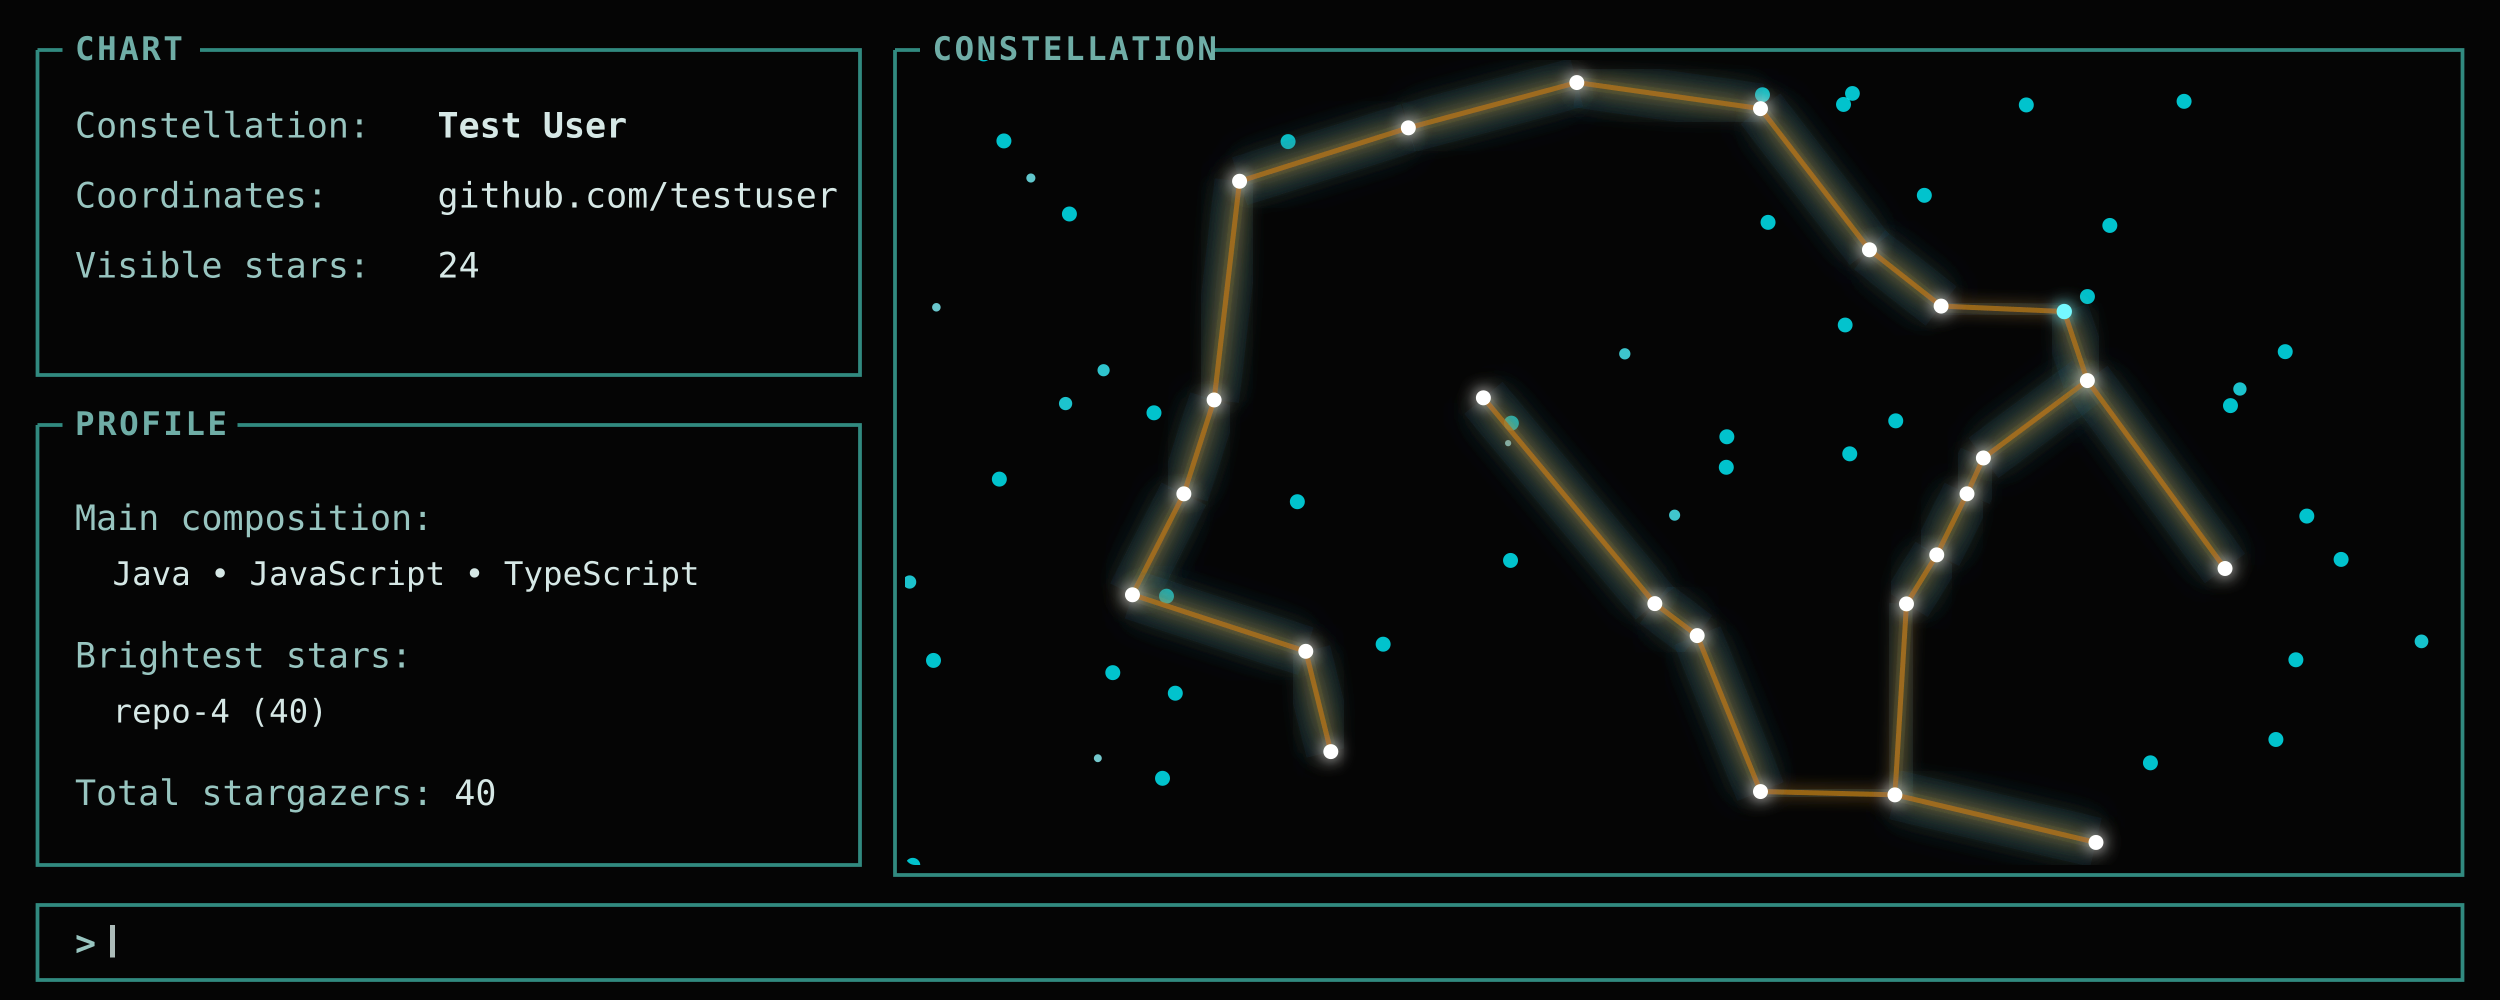
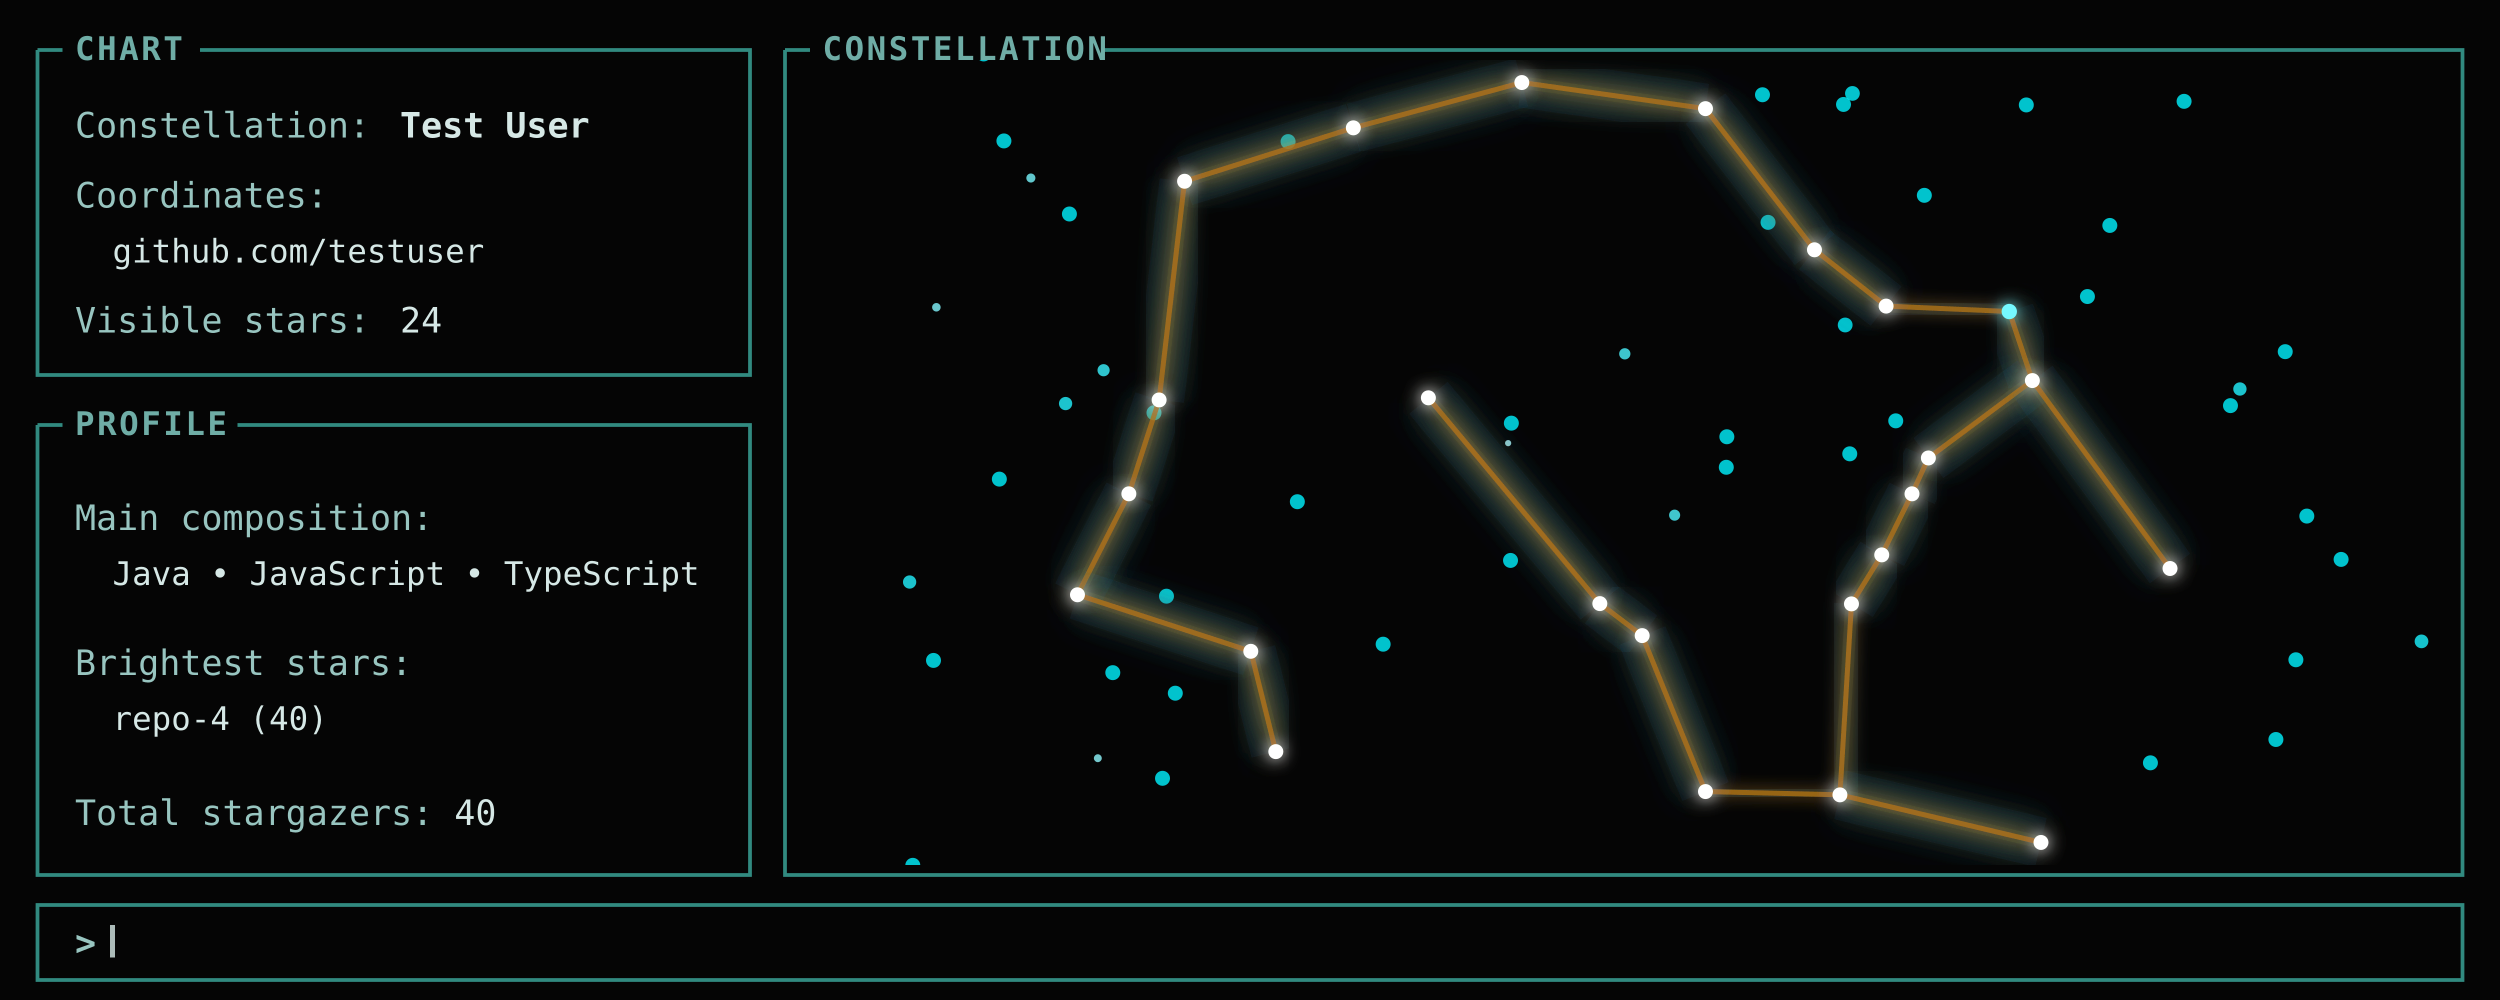
<svg xmlns="http://www.w3.org/2000/svg" width="1000" height="400" viewBox="0 0 1000 400">
  <style>
                body {
                    background: #050505;
                    display: flex;
                    align-items: center;
                    justify-content: center;
                    height: 100vh;
                    margin: 0;
                    overflow: hidden;
                }

                .canvas-wrapper {
                    filter: drop-shadow(0 0 12px rgba(0, 242, 255, 0.5));
                    display: flex;
                    align-items: center;
                    justify-content: center;
                    border: solid white 0.5px;
                }

                svg {
                    width: 100%;
                    height: 100%;
                    display: block;
                }

                @keyframes wobbleRotate {
                    0% {
                        transform: rotate(0deg) scale(1);
                    }

                    25% {
                        transform: rotate(90deg) scale(1.02) skewX(1deg);
                    }

                    50% {
                        transform: rotate(180deg) scale(1);
                    }

                    75% {
                        transform: rotate(270deg) scale(0.98) skewX(-1deg);
                    }

                    100% {
                        transform: rotate(360deg) scale(1);
                    }
                }

                .tui-border { stroke: #318a80; stroke-width: 1.5; fill: none; }
                .tui-header { fill: #6fada6; font-size: 13px; font-weight: bold; letter-spacing: 1px; font-family: Consolas; }
                .label { fill: #98c5c0; font-size: 14px; font-family: Consolas; }
                .value { fill: #d6e8e6; font-size: 14px; font-family: Consolas; }
                .value-indent { fill: #d6e8e6; font-size: 13px; font-family: Consolas; }
            </style>
  <defs>
    <filter id="neonGlow">
      <feGaussianBlur stdDeviation="3" result="blur" />
      <feComposite in="SourceGraphic" in2="blur" operator="over" />
    </filter>
    <filter id="lineGlow" x="-20%" y="-20%" width="140%" height="140%">
      <feGaussianBlur stdDeviation="3" result="blur" />
      <feComposite in="SourceGraphic" in2="blur" operator="over" />
    </filter>
    <filter id="secondLangGlow" x="-50%" y="-50%" width="200%" height="200%">
      <feGaussianBlur stdDeviation="6" result="blur" />
      <feFlood flood-color="#f1e05a" result="color" />
      <feComposite in="color" in2="blur" operator="in" result="glow" />
      <feMerge>
        <feMergeNode in="glow" />
        <feMergeNode in="SourceGraphic" />
      </feMerge>
    </filter>
    <filter id="thirdLangGlow" x="-50%" y="-50%" width="200%" height="200%">
      <feGaussianBlur stdDeviation="6" result="blur" />
      <feFlood flood-color="#3178c6" result="color" />
      <feComposite in="color" in2="blur" operator="in" result="glow" />
      <feMerge>
        <feMergeNode in="glow" />
        <feMergeNode in="SourceGraphic" />
      </feMerge>
    </filter>
    <filter id="softGlow" x="-50%" y="-50%" width="200%" height="200%">
      <feGaussianBlur stdDeviation="6" result="blur" />
      <feFlood flood-color="#b07219" result="color" />
      <feComposite in="color" in2="blur" operator="in" result="softGlow" />
      <feMerge>
        <feMergeNode in="softGlow" />
        <feMergeNode in="SourceGraphic" />
      </feMerge>
    </filter>
    <clipPath id="viewportClip">
-       <rect x="362" y="24" width="619" height="322" rx="4" ry="4" />
+       <rect x="318" y="24" width="663" height="322" rx="4" ry="4" />
    </clipPath>
  </defs>
  <rect width="1000" height="400" fill="#050505" />
  <g clip-path="url(#viewportClip)">
    <g id="starfield">
      <circle cx="737.407" cy="41.778" r="3" fill="rgb(0, 242, 255)" opacity="0.8">
        <animate attributeName="opacity" values="0.1;0.7;0.1" dur="4.551s" repeatCount="indefinite" />
      </circle>
      <circle cx="295.469" cy="337.65" r="3" fill="rgb(0, 242, 255)" opacity="0.8">
        <animate attributeName="opacity" values="0.1;0.7;0.1" dur="2.338s" repeatCount="indefinite" />
      </circle>
      <circle cx="445.121" cy="269.064" r="3" fill="rgb(0, 242, 255)" opacity="0.8">
        <animate attributeName="opacity" values="0.1;0.7;0.1" dur="2.59s" repeatCount="indefinite" />
      </circle>
      <circle cx="17.195" cy="51.151" r="2.363" fill="rgb(64, 245, 255)" opacity="0.8">
        <animate attributeName="opacity" values="0.1;0.7;0.1" dur="3.423s" repeatCount="indefinite" />
      </circle>
      <circle cx="202.312" cy="54.775" r="3" fill="rgb(0, 242, 255)" opacity="0.8">
        <animate attributeName="opacity" values="0.1;0.7;0.1" dur="4.64s" repeatCount="indefinite" />
      </circle>
      <circle cx="413.249" cy="370.766" r="3" fill="rgb(0, 242, 255)" opacity="0.8">
        <animate attributeName="opacity" values="0.1;0.7;0.1" dur="4.916s" repeatCount="indefinite" />
      </circle>
      <circle cx="910.363" cy="295.799" r="3" fill="rgb(0, 242, 255)" opacity="0.8">
        <animate attributeName="opacity" values="0.1;0.7;0.1" dur="3.559s" repeatCount="indefinite" />
      </circle>
      <circle cx="758.297" cy="168.334" r="3" fill="rgb(0, 242, 255)" opacity="0.8">
        <animate attributeName="opacity" values="0.1;0.7;0.1" dur="3.871s" repeatCount="indefinite" />
      </circle>
      <circle cx="860.173" cy="305.132" r="3" fill="rgb(0, 242, 255)" opacity="0.8">
        <animate attributeName="opacity" values="0.1;0.7;0.1" dur="2.055s" repeatCount="indefinite" />
      </circle>
      <circle cx="78.956" cy="172.327" r="3" fill="rgb(0, 242, 255)" opacity="0.8">
        <animate attributeName="opacity" values="0.1;0.7;0.1" dur="5.492s" repeatCount="indefinite" />
      </circle>
      <circle cx="373.402" cy="264.169" r="3" fill="rgb(0, 242, 255)" opacity="0.8">
        <animate attributeName="opacity" values="0.1;0.7;0.1" dur="3.52s" repeatCount="indefinite" />
      </circle>
      <circle cx="80.182" cy="360.366" r="3" fill="rgb(0, 242, 255)" opacity="0.8">
        <animate attributeName="opacity" values="0.1;0.7;0.1" dur="2.214s" repeatCount="indefinite" />
      </circle>
      <circle cx="170.508" cy="49.255" r="3" fill="rgb(0, 242, 255)" opacity="0.8">
        <animate attributeName="opacity" values="0.1;0.7;0.1" dur="3.946s" repeatCount="indefinite" />
      </circle>
      <circle cx="916.802" cy="6.67" r="3" fill="rgb(0, 242, 255)" opacity="0.8">
        <animate attributeName="opacity" values="0.1;0.7;0.1" dur="5.149s" repeatCount="indefinite" />
      </circle>
      <circle cx="441.435" cy="148.089" r="2.437" fill="rgb(57, 244, 255)" opacity="0.8">
        <animate attributeName="opacity" values="0.1;0.7;0.1" dur="2.904s" repeatCount="indefinite" />
      </circle>
      <circle cx="968.602" cy="256.55" r="2.745" fill="rgb(26, 243, 255)" opacity="0.8">
        <animate attributeName="opacity" values="0.1;0.7;0.1" dur="2.025s" repeatCount="indefinite" />
      </circle>
      <circle cx="769.736" cy="78.133" r="3" fill="rgb(0, 242, 255)" opacity="0.8">
        <animate attributeName="opacity" values="0.1;0.7;0.1" dur="2.486s" repeatCount="indefinite" />
      </circle>
      <circle cx="843.933" cy="90.178" r="3" fill="rgb(0, 242, 255)" opacity="0.8">
        <animate attributeName="opacity" values="0.1;0.7;0.1" dur="5.621s" repeatCount="indefinite" />
      </circle>
      <circle cx="466.592" cy="238.474" r="3" fill="rgb(0, 242, 255)" opacity="0.8">
        <animate attributeName="opacity" values="0.1;0.7;0.1" dur="5.581s" repeatCount="indefinite" />
      </circle>
      <circle cx="77.363" cy="385.732" r="3" fill="rgb(0, 242, 255)" opacity="0.8">
        <animate attributeName="opacity" values="0.1;0.7;0.1" dur="2.383s" repeatCount="indefinite" />
      </circle>
      <circle cx="363.848" cy="232.808" r="2.659" fill="rgb(34, 243, 255)" opacity="0.8">
        <animate attributeName="opacity" values="0.1;0.7;0.1" dur="4.626s" repeatCount="indefinite" />
      </circle>
      <circle cx="127.305" cy="364.679" r="2.204" fill="rgb(81, 246, 255)" opacity="0.8">
        <animate attributeName="opacity" values="0.1;0.7;0.1" dur="2.645s" repeatCount="indefinite" />
      </circle>
      <circle cx="892.189" cy="162.247" r="3" fill="rgb(0, 242, 255)" opacity="0.8">
        <animate attributeName="opacity" values="0.1;0.7;0.1" dur="5.231s" repeatCount="indefinite" />
      </circle>
      <circle cx="42.894" cy="66.691" r="0.898" fill="rgb(214, 252, 255)" opacity="0.8">
        <animate attributeName="opacity" values="0.1;0.7;0.1" dur="4.588s" repeatCount="indefinite" />
      </circle>
      <circle cx="938.544" cy="372.352" r="1.368" fill="rgb(166, 250, 255)" opacity="0.8">
        <animate attributeName="opacity" values="0.1;0.7;0.1" dur="5.924s" repeatCount="indefinite" />
      </circle>
      <circle cx="269.131" cy="27.668" r="3" fill="rgb(0, 242, 255)" opacity="0.8">
        <animate attributeName="opacity" values="0.1;0.7;0.1" dur="4.537s" repeatCount="indefinite" />
      </circle>
      <circle cx="111.894" cy="333.714" r="3" fill="rgb(0, 242, 255)" opacity="0.8">
        <animate attributeName="opacity" values="0.1;0.7;0.1" dur="2.546s" repeatCount="indefinite" />
      </circle>
      <circle cx="401.567" cy="56.373" r="3" fill="rgb(0, 242, 255)" opacity="0.8">
        <animate attributeName="opacity" values="0.1;0.7;0.1" dur="5.691s" repeatCount="indefinite" />
      </circle>
      <circle cx="22.71" cy="8.368" r="3" fill="rgb(0, 242, 255)" opacity="0.8">
        <animate attributeName="opacity" values="0.1;0.7;0.1" dur="4.596s" repeatCount="indefinite" />
      </circle>
      <circle cx="427.768" cy="85.597" r="3" fill="rgb(0, 242, 255)" opacity="0.8">
        <animate attributeName="opacity" values="0.1;0.7;0.1" dur="2.944s" repeatCount="indefinite" />
      </circle>
      <circle cx="690.74" cy="174.706" r="3" fill="rgb(0, 242, 255)" opacity="0.8">
        <animate attributeName="opacity" values="0.1;0.7;0.1" dur="3.552s" repeatCount="indefinite" />
      </circle>
      <circle cx="604.211" cy="224.174" r="3" fill="rgb(0, 242, 255)" opacity="0.8">
        <animate attributeName="opacity" values="0.1;0.7;0.1" dur="5.961s" repeatCount="indefinite" />
      </circle>
      <circle cx="426.235" cy="161.424" r="2.657" fill="rgb(34, 243, 255)" opacity="0.8">
        <animate attributeName="opacity" values="0.1;0.7;0.1" dur="2.046s" repeatCount="indefinite" />
      </circle>
      <circle cx="219.404" cy="235.825" r="3" fill="rgb(0, 242, 255)" opacity="0.8">
        <animate attributeName="opacity" values="0.1;0.7;0.1" dur="4.886s" repeatCount="indefinite" />
      </circle>
      <circle cx="412.349" cy="71.206" r="1.816" fill="rgb(120, 248, 255)" opacity="0.8">
        <animate attributeName="opacity" values="0.1;0.7;0.1" dur="5.955s" repeatCount="indefinite" />
      </circle>
      <circle cx="302.998" cy="348.682" r="3" fill="rgb(0, 242, 255)" opacity="0.8">
        <animate attributeName="opacity" values="0.1;0.7;0.1" dur="2.882s" repeatCount="indefinite" />
      </circle>
      <circle cx="895.966" cy="155.602" r="2.666" fill="rgb(34, 243, 255)" opacity="0.8">
        <animate attributeName="opacity" values="0.1;0.7;0.1" dur="5.46s" repeatCount="indefinite" />
      </circle>
      <circle cx="873.635" cy="40.536" r="3" fill="rgb(0, 242, 255)" opacity="0.8">
        <animate attributeName="opacity" values="0.1;0.7;0.1" dur="4.838s" repeatCount="indefinite" />
      </circle>
      <circle cx="208.343" cy="399.388" r="2.622" fill="rgb(38, 243, 255)" opacity="0.8">
        <animate attributeName="opacity" values="0.1;0.7;0.1" dur="5.679s" repeatCount="indefinite" />
      </circle>
      <circle cx="690.518" cy="186.912" r="3" fill="rgb(0, 242, 255)" opacity="0.8">
        <animate attributeName="opacity" values="0.1;0.7;0.1" dur="4.206s" repeatCount="indefinite" />
      </circle>
      <circle cx="439.133" cy="303.286" r="1.584" fill="rgb(144, 249, 255)" opacity="0.8">
        <animate attributeName="opacity" values="0.1;0.7;0.1" dur="5.451s" repeatCount="indefinite" />
      </circle>
      <circle cx="219.469" cy="190.109" r="3" fill="rgb(0, 242, 255)" opacity="0.8">
        <animate attributeName="opacity" values="0.1;0.7;0.1" dur="5.757s" repeatCount="indefinite" />
      </circle>
      <circle cx="290.765" cy="26.284" r="3" fill="rgb(0, 242, 255)" opacity="0.8">
        <animate attributeName="opacity" values="0.1;0.7;0.1" dur="2.472s" repeatCount="indefinite" />
      </circle>
      <circle cx="365.119" cy="346.131" r="3" fill="rgb(0, 242, 255)" opacity="0.8">
        <animate attributeName="opacity" values="0.1;0.7;0.1" dur="5.513s" repeatCount="indefinite" />
      </circle>
      <circle cx="59.987" cy="245.303" r="1.776" fill="rgb(124, 248, 255)" opacity="0.8">
        <animate attributeName="opacity" values="0.1;0.7;0.1" dur="5.957s" repeatCount="indefinite" />
      </circle>
      <circle cx="738.07" cy="129.994" r="2.969" fill="rgb(3, 242, 255)" opacity="0.8">
        <animate attributeName="opacity" values="0.1;0.7;0.1" dur="5.786s" repeatCount="indefinite" />
      </circle>
      <circle cx="603.253" cy="177.256" r="1.253" fill="rgb(178, 251, 255)" opacity="0.8">
        <animate attributeName="opacity" values="0.1;0.7;0.1" dur="4.032s" repeatCount="indefinite" />
      </circle>
      <circle cx="518.937" cy="200.684" r="3" fill="rgb(0, 242, 255)" opacity="0.8">
        <animate attributeName="opacity" values="0.1;0.7;0.1" dur="5.458s" repeatCount="indefinite" />
      </circle>
      <circle cx="399.741" cy="191.649" r="3" fill="rgb(0, 242, 255)" opacity="0.8">
        <animate attributeName="opacity" values="0.1;0.7;0.1" dur="2.866s" repeatCount="indefinite" />
      </circle>
      <circle cx="138.14" cy="135.796" r="1.679" fill="rgb(134, 248, 255)" opacity="0.8">
        <animate attributeName="opacity" values="0.1;0.7;0.1" dur="3.416s" repeatCount="indefinite" />
      </circle>
      <circle cx="222.198" cy="292.637" r="3" fill="rgb(0, 242, 255)" opacity="0.8">
        <animate attributeName="opacity" values="0.1;0.7;0.1" dur="4.863s" repeatCount="indefinite" />
      </circle>
      <circle cx="604.542" cy="169.262" r="3" fill="rgb(0, 242, 255)" opacity="0.8">
        <animate attributeName="opacity" values="0.1;0.7;0.1" dur="4.344s" repeatCount="indefinite" />
      </circle>
      <circle cx="922.726" cy="206.43" r="3" fill="rgb(0, 242, 255)" opacity="0.8">
        <animate attributeName="opacity" values="0.1;0.7;0.1" dur="5.549s" repeatCount="indefinite" />
      </circle>
      <circle cx="704.992" cy="37.901" r="3" fill="rgb(0, 242, 255)" opacity="0.8">
        <animate attributeName="opacity" values="0.1;0.7;0.1" dur="2.413s" repeatCount="indefinite" />
      </circle>
      <circle cx="869.684" cy="4" r="3" fill="rgb(0, 242, 255)" opacity="0.8">
        <animate attributeName="opacity" values="0.1;0.7;0.1" dur="5.197s" repeatCount="indefinite" />
      </circle>
      <circle cx="300.962" cy="11.608" r="3" fill="rgb(0, 242, 255)" opacity="0.8">
        <animate attributeName="opacity" values="0.1;0.7;0.1" dur="3.039s" repeatCount="indefinite" />
      </circle>
      <circle cx="215.622" cy="0.816" r="3" fill="rgb(0, 242, 255)" opacity="0.8">
        <animate attributeName="opacity" values="0.1;0.7;0.1" dur="2.273s" repeatCount="indefinite" />
      </circle>
      <circle cx="64.499" cy="101.639" r="3" fill="rgb(0, 242, 255)" opacity="0.8">
        <animate attributeName="opacity" values="0.1;0.7;0.1" dur="3.997s" repeatCount="indefinite" />
      </circle>
      <circle cx="107.968" cy="332.993" r="3" fill="rgb(0, 242, 255)" opacity="0.8">
        <animate attributeName="opacity" values="0.1;0.7;0.1" dur="3.078s" repeatCount="indefinite" />
      </circle>
      <circle cx="739.901" cy="181.53" r="3" fill="rgb(0, 242, 255)" opacity="0.8">
        <animate attributeName="opacity" values="0.1;0.7;0.1" dur="4.58s" repeatCount="indefinite" />
      </circle>
      <circle cx="914.093" cy="140.666" r="3" fill="rgb(0, 242, 255)" opacity="0.8">
        <animate attributeName="opacity" values="0.1;0.7;0.1" dur="3.266s" repeatCount="indefinite" />
      </circle>
      <circle cx="470.122" cy="277.282" r="3" fill="rgb(0, 242, 255)" opacity="0.8">
        <animate attributeName="opacity" values="0.1;0.7;0.1" dur="4.563s" repeatCount="indefinite" />
      </circle>
      <circle cx="136.813" cy="59.182" r="3" fill="rgb(0, 242, 255)" opacity="0.8">
        <animate attributeName="opacity" values="0.1;0.7;0.1" dur="3.046s" repeatCount="indefinite" />
      </circle>
      <circle cx="81.503" cy="269.069" r="2.705" fill="rgb(30, 243, 255)" opacity="0.8">
        <animate attributeName="opacity" values="0.1;0.7;0.1" dur="5.092s" repeatCount="indefinite" />
      </circle>
      <circle cx="218.56" cy="247.179" r="3" fill="rgb(0, 242, 255)" opacity="0.8">
        <animate attributeName="opacity" values="0.1;0.7;0.1" dur="3.599s" repeatCount="indefinite" />
      </circle>
      <circle cx="918.357" cy="263.91" r="3" fill="rgb(0, 242, 255)" opacity="0.8">
        <animate attributeName="opacity" values="0.1;0.7;0.1" dur="2.757s" repeatCount="indefinite" />
      </circle>
      <circle cx="515.237" cy="56.64" r="3" fill="rgb(0, 242, 255)" opacity="0.8">
        <animate attributeName="opacity" values="0.1;0.7;0.1" dur="5.872s" repeatCount="indefinite" />
      </circle>
      <circle cx="465.007" cy="311.323" r="3" fill="rgb(0, 242, 255)" opacity="0.8">
        <animate attributeName="opacity" values="0.1;0.7;0.1" dur="5.116s" repeatCount="indefinite" />
      </circle>
      <circle cx="537.561" cy="14.436" r="2.112" fill="rgb(90, 246, 255)" opacity="0.8">
        <animate attributeName="opacity" values="0.1;0.7;0.1" dur="4.454s" repeatCount="indefinite" />
      </circle>
      <circle cx="810.523" cy="41.975" r="3" fill="rgb(0, 242, 255)" opacity="0.8">
        <animate attributeName="opacity" values="0.1;0.7;0.1" dur="4.444s" repeatCount="indefinite" />
      </circle>
      <circle cx="957.644" cy="381.339" r="3" fill="rgb(0, 242, 255)" opacity="0.8">
        <animate attributeName="opacity" values="0.1;0.7;0.1" dur="5.072s" repeatCount="indefinite" />
      </circle>
      <circle cx="393.47" cy="21.575" r="3" fill="rgb(0, 242, 255)" opacity="0.8">
        <animate attributeName="opacity" values="0.1;0.7;0.1" dur="3.569s" repeatCount="indefinite" />
      </circle>
      <circle cx="461.593" cy="165.124" r="3" fill="rgb(0, 242, 255)" opacity="0.8">
        <animate attributeName="opacity" values="0.1;0.7;0.1" dur="3.486s" repeatCount="indefinite" />
      </circle>
      <circle cx="834.973" cy="118.615" r="3" fill="rgb(0, 242, 255)" opacity="0.8">
        <animate attributeName="opacity" values="0.1;0.7;0.1" dur="5.766s" repeatCount="indefinite" />
      </circle>
      <circle cx="136.773" cy="262.575" r="3" fill="rgb(0, 242, 255)" opacity="0.8">
        <animate attributeName="opacity" values="0.1;0.7;0.1" dur="2.738s" repeatCount="indefinite" />
      </circle>
      <circle cx="740.972" cy="37.371" r="2.955" fill="rgb(4, 242, 255)" opacity="0.8">
        <animate attributeName="opacity" values="0.1;0.7;0.1" dur="2.896s" repeatCount="indefinite" />
      </circle>
      <circle cx="649.92" cy="141.528" r="2.262" fill="rgb(75, 245, 255)" opacity="0.8">
        <animate attributeName="opacity" values="0.1;0.7;0.1" dur="3.055s" repeatCount="indefinite" />
      </circle>
      <circle cx="739.963" cy="16.172" r="3" fill="rgb(0, 242, 255)" opacity="0.8">
        <animate attributeName="opacity" values="0.1;0.7;0.1" dur="2.638s" repeatCount="indefinite" />
      </circle>
      <circle cx="994.661" cy="108.077" r="3" fill="rgb(0, 242, 255)" opacity="0.8">
        <animate attributeName="opacity" values="0.1;0.7;0.1" dur="5.472s" repeatCount="indefinite" />
      </circle>
      <circle cx="144.568" cy="227.061" r="3" fill="rgb(0, 242, 255)" opacity="0.8">
        <animate attributeName="opacity" values="0.1;0.7;0.1" dur="5.906s" repeatCount="indefinite" />
      </circle>
      <circle cx="374.552" cy="122.911" r="1.706" fill="rgb(131, 248, 255)" opacity="0.8">
        <animate attributeName="opacity" values="0.1;0.7;0.1" dur="2.546s" repeatCount="indefinite" />
      </circle>
      <circle cx="224.333" cy="139.691" r="3" fill="rgb(0, 242, 255)" opacity="0.8">
        <animate attributeName="opacity" values="0.1;0.7;0.1" dur="5.649s" repeatCount="indefinite" />
      </circle>
      <circle cx="3.112" cy="199.045" r="1.665" fill="rgb(136, 248, 255)" opacity="0.8">
        <animate attributeName="opacity" values="0.1;0.7;0.1" dur="5.772s" repeatCount="indefinite" />
      </circle>
      <circle cx="707.222" cy="88.94" r="3" fill="rgb(0, 242, 255)" opacity="0.8">
        <animate attributeName="opacity" values="0.1;0.7;0.1" dur="2.825s" repeatCount="indefinite" />
      </circle>
      <circle cx="726.064" cy="371.482" r="3" fill="rgb(0, 242, 255)" opacity="0.8">
        <animate attributeName="opacity" values="0.1;0.7;0.1" dur="3.815s" repeatCount="indefinite" />
      </circle>
      <circle cx="553.26" cy="257.68" r="3" fill="rgb(0, 242, 255)" opacity="0.8">
        <animate attributeName="opacity" values="0.1;0.7;0.1" dur="5.247s" repeatCount="indefinite" />
      </circle>
      <circle cx="238.214" cy="141.739" r="3" fill="rgb(0, 242, 255)" opacity="0.8">
        <animate attributeName="opacity" values="0.1;0.7;0.1" dur="4.237s" repeatCount="indefinite" />
      </circle>
      <circle cx="124.267" cy="81.54" r="3" fill="rgb(0, 242, 255)" opacity="0.8">
        <animate attributeName="opacity" values="0.1;0.7;0.1" dur="2.42s" repeatCount="indefinite" />
      </circle>
      <circle cx="126.38" cy="248.771" r="2.943" fill="rgb(5, 242, 255)" opacity="0.8">
        <animate attributeName="opacity" values="0.1;0.7;0.1" dur="2.527s" repeatCount="indefinite" />
      </circle>
      <circle cx="947.715" cy="374.081" r="3" fill="rgb(0, 242, 255)" opacity="0.8">
        <animate attributeName="opacity" values="0.1;0.7;0.1" dur="4.949s" repeatCount="indefinite" />
      </circle>
      <circle cx="11.704" cy="393.794" r="3" fill="rgb(0, 242, 255)" opacity="0.8">
        <animate attributeName="opacity" values="0.1;0.7;0.1" dur="5.365s" repeatCount="indefinite" />
      </circle>
      <circle cx="980.245" cy="396.489" r="3" fill="rgb(0, 242, 255)" opacity="0.8">
        <animate attributeName="opacity" values="0.1;0.7;0.1" dur="4.219s" repeatCount="indefinite" />
      </circle>
      <circle cx="669.848" cy="206.063" r="2.223" fill="rgb(79, 246, 255)" opacity="0.8">
        <animate attributeName="opacity" values="0.1;0.7;0.1" dur="2.944s" repeatCount="indefinite" />
      </circle>
      <circle cx="307.494" cy="42.623" r="3" fill="rgb(0, 242, 255)" opacity="0.8">
        <animate attributeName="opacity" values="0.1;0.7;0.1" dur="5.551s" repeatCount="indefinite" />
      </circle>
      <circle cx="483.968" cy="8.653" r="1.455" fill="rgb(157, 250, 255)" opacity="0.8">
        <animate attributeName="opacity" values="0.1;0.7;0.1" dur="3.989s" repeatCount="indefinite" />
      </circle>
      <circle cx="351.17" cy="12.29" r="2.748" fill="rgb(25, 243, 255)" opacity="0.8">
        <animate attributeName="opacity" values="0.1;0.7;0.1" dur="3.258s" repeatCount="indefinite" />
      </circle>
      <circle cx="197.624" cy="61.329" r="3" fill="rgb(0, 242, 255)" opacity="0.8">
        <animate attributeName="opacity" values="0.1;0.7;0.1" dur="2.246s" repeatCount="indefinite" />
      </circle>
      <circle cx="16.39" cy="165.969" r="3" fill="rgb(0, 242, 255)" opacity="0.8">
        <animate attributeName="opacity" values="0.1;0.7;0.1" dur="3.56s" repeatCount="indefinite" />
      </circle>
      <circle cx="34.923" cy="107.846" r="3" fill="rgb(0, 242, 255)" opacity="0.8">
        <animate attributeName="opacity" values="0.1;0.7;0.1" dur="4.305s" repeatCount="indefinite" />
      </circle>
      <circle cx="936.443" cy="223.763" r="3" fill="rgb(0, 242, 255)" opacity="0.8">
        <animate attributeName="opacity" values="0.1;0.7;0.1" dur="4.991s" repeatCount="indefinite" />
      </circle>
    </g>
-     <g transform="translate(164.1957, 7.524849)" filter="url(#neonGlow)" style="animation: float 11.097s ease-in-out infinite;">
+     <g transform="translate(142.1957, 7.524849)" filter="url(#neonGlow)" style="animation: float 11.097s ease-in-out infinite;">
      <g>
        <g filter="url(#thirdLangGlow)">
          <line x1="540" y1="35.935" x2="583.59" y2="92.391" stroke="#3178c6" stroke-width="20" stroke-opacity="0.07">
            <animate attributeName="opacity" values="0.05;0.1;0.05" dur="3s" repeatCount="indefinite" />
          </line>
        </g>
        <g filter="url(#secondLangGlow)">
          <line x1="540" y1="35.935" x2="583.59" y2="92.391" stroke="#f1e05a" stroke-width="5" stroke-opacity="0.07">
            <animate attributeName="opacity" values="0.05;0.1;0.05" dur="3s" repeatCount="indefinite" />
          </line>
        </g>
        <g filter="url(#softGlow)">
          <line x1="540" y1="35.935" x2="583.59" y2="92.391" stroke="#b07219" stroke-width="2" stroke-opacity="0.8">
            <animate attributeName="opacity" values="0.6;1;0.6" dur="1.5s" repeatCount="indefinite" />
          </line>
        </g>
        <g filter="url(#thirdLangGlow)">
          <line x1="583.59" y1="92.391" x2="612.25" y2="114.916" stroke="#3178c6" stroke-width="20" stroke-opacity="0.07">
            <animate attributeName="opacity" values="0.05;0.1;0.05" dur="3s" repeatCount="indefinite" />
          </line>
        </g>
        <g filter="url(#secondLangGlow)">
          <line x1="583.59" y1="92.391" x2="612.25" y2="114.916" stroke="#f1e05a" stroke-width="5" stroke-opacity="0.07">
            <animate attributeName="opacity" values="0.05;0.1;0.05" dur="3s" repeatCount="indefinite" />
          </line>
        </g>
        <g filter="url(#softGlow)">
          <line x1="583.59" y1="92.391" x2="612.25" y2="114.916" stroke="#b07219" stroke-width="2" stroke-opacity="0.8">
            <animate attributeName="opacity" values="0.6;1;0.6" dur="1.5s" repeatCount="indefinite" />
          </line>
        </g>
        <g filter="url(#thirdLangGlow)">
          <line x1="612.25" y1="114.916" x2="661.51" y2="117.094" stroke="#3178c6" stroke-width="20" stroke-opacity="0.07">
            <animate attributeName="opacity" values="0.05;0.1;0.05" dur="3s" repeatCount="indefinite" />
          </line>
        </g>
        <g filter="url(#secondLangGlow)">
          <line x1="612.25" y1="114.916" x2="661.51" y2="117.094" stroke="#f1e05a" stroke-width="5" stroke-opacity="0.07">
            <animate attributeName="opacity" values="0.05;0.1;0.05" dur="3s" repeatCount="indefinite" />
          </line>
        </g>
        <g filter="url(#softGlow)">
          <line x1="612.25" y1="114.916" x2="661.51" y2="117.094" stroke="#b07219" stroke-width="2" stroke-opacity="0.8">
            <animate attributeName="opacity" values="0.6;1;0.6" dur="1.5s" repeatCount="indefinite" />
          </line>
        </g>
        <g filter="url(#thirdLangGlow)">
          <line x1="661.51" y1="117.094" x2="670.752" y2="144.706" stroke="#3178c6" stroke-width="20" stroke-opacity="0.07">
            <animate attributeName="opacity" values="0.05;0.1;0.05" dur="3s" repeatCount="indefinite" />
          </line>
        </g>
        <g filter="url(#secondLangGlow)">
          <line x1="661.51" y1="117.094" x2="670.752" y2="144.706" stroke="#f1e05a" stroke-width="5" stroke-opacity="0.07">
            <animate attributeName="opacity" values="0.05;0.1;0.05" dur="3s" repeatCount="indefinite" />
          </line>
        </g>
        <g filter="url(#softGlow)">
          <line x1="661.51" y1="117.094" x2="670.752" y2="144.706" stroke="#b07219" stroke-width="2" stroke-opacity="0.8">
            <animate attributeName="opacity" values="0.6;1;0.6" dur="1.5s" repeatCount="indefinite" />
          </line>
        </g>
        <g filter="url(#thirdLangGlow)">
          <line x1="670.752" y1="144.706" x2="629.156" y2="175.666" stroke="#3178c6" stroke-width="20" stroke-opacity="0.07">
            <animate attributeName="opacity" values="0.05;0.1;0.05" dur="3s" repeatCount="indefinite" />
          </line>
        </g>
        <g filter="url(#secondLangGlow)">
          <line x1="670.752" y1="144.706" x2="629.156" y2="175.666" stroke="#f1e05a" stroke-width="5" stroke-opacity="0.07">
            <animate attributeName="opacity" values="0.05;0.1;0.05" dur="3s" repeatCount="indefinite" />
          </line>
        </g>
        <g filter="url(#softGlow)">
          <line x1="670.752" y1="144.706" x2="629.156" y2="175.666" stroke="#b07219" stroke-width="2" stroke-opacity="0.8">
            <animate attributeName="opacity" values="0.6;1;0.6" dur="1.5s" repeatCount="indefinite" />
          </line>
        </g>
        <g filter="url(#thirdLangGlow)">
          <line x1="629.156" y1="175.666" x2="622.604" y2="190" stroke="#3178c6" stroke-width="20" stroke-opacity="0.07">
            <animate attributeName="opacity" values="0.05;0.1;0.05" dur="3s" repeatCount="indefinite" />
          </line>
        </g>
        <g filter="url(#secondLangGlow)">
          <line x1="629.156" y1="175.666" x2="622.604" y2="190" stroke="#f1e05a" stroke-width="5" stroke-opacity="0.07">
            <animate attributeName="opacity" values="0.05;0.1;0.05" dur="3s" repeatCount="indefinite" />
          </line>
        </g>
        <g filter="url(#softGlow)">
          <line x1="629.156" y1="175.666" x2="622.604" y2="190" stroke="#b07219" stroke-width="2" stroke-opacity="0.8">
            <animate attributeName="opacity" values="0.6;1;0.6" dur="1.5s" repeatCount="indefinite" />
          </line>
        </g>
        <g filter="url(#thirdLangGlow)">
          <line x1="622.604" y1="190" x2="610.502" y2="214.422" stroke="#3178c6" stroke-width="20" stroke-opacity="0.07">
            <animate attributeName="opacity" values="0.05;0.1;0.05" dur="3s" repeatCount="indefinite" />
          </line>
        </g>
        <g filter="url(#secondLangGlow)">
          <line x1="622.604" y1="190" x2="610.502" y2="214.422" stroke="#f1e05a" stroke-width="5" stroke-opacity="0.07">
            <animate attributeName="opacity" values="0.05;0.1;0.05" dur="3s" repeatCount="indefinite" />
          </line>
        </g>
        <g filter="url(#softGlow)">
          <line x1="622.604" y1="190" x2="610.502" y2="214.422" stroke="#b07219" stroke-width="2" stroke-opacity="0.8">
            <animate attributeName="opacity" values="0.6;1;0.6" dur="1.5s" repeatCount="indefinite" />
          </line>
        </g>
        <g filter="url(#thirdLangGlow)">
          <line x1="610.502" y1="214.422" x2="598.394" y2="234.036" stroke="#3178c6" stroke-width="20" stroke-opacity="0.07">
            <animate attributeName="opacity" values="0.05;0.1;0.05" dur="3s" repeatCount="indefinite" />
          </line>
        </g>
        <g filter="url(#secondLangGlow)">
          <line x1="610.502" y1="214.422" x2="598.394" y2="234.036" stroke="#f1e05a" stroke-width="5" stroke-opacity="0.07">
            <animate attributeName="opacity" values="0.05;0.1;0.05" dur="3s" repeatCount="indefinite" />
          </line>
        </g>
        <g filter="url(#softGlow)">
          <line x1="610.502" y1="214.422" x2="598.394" y2="234.036" stroke="#b07219" stroke-width="2" stroke-opacity="0.8">
            <animate attributeName="opacity" values="0.6;1;0.6" dur="1.5s" repeatCount="indefinite" />
          </line>
        </g>
        <g filter="url(#thirdLangGlow)">
          <line x1="540" y1="35.935" x2="466.534" y2="25.493" stroke="#3178c6" stroke-width="20" stroke-opacity="0.07">
            <animate attributeName="opacity" values="0.05;0.1;0.05" dur="3s" repeatCount="indefinite" />
          </line>
        </g>
        <g filter="url(#secondLangGlow)">
          <line x1="540" y1="35.935" x2="466.534" y2="25.493" stroke="#f1e05a" stroke-width="5" stroke-opacity="0.07">
            <animate attributeName="opacity" values="0.05;0.1;0.05" dur="3s" repeatCount="indefinite" />
          </line>
        </g>
        <g filter="url(#softGlow)">
          <line x1="540" y1="35.935" x2="466.534" y2="25.493" stroke="#b07219" stroke-width="2" stroke-opacity="0.8">
            <animate attributeName="opacity" values="0.6;1;0.6" dur="1.5s" repeatCount="indefinite" />
          </line>
        </g>
        <g filter="url(#thirdLangGlow)">
          <line x1="466.534" y1="25.493" x2="399.139" y2="43.613" stroke="#3178c6" stroke-width="20" stroke-opacity="0.07">
            <animate attributeName="opacity" values="0.05;0.1;0.05" dur="3s" repeatCount="indefinite" />
          </line>
        </g>
        <g filter="url(#secondLangGlow)">
          <line x1="466.534" y1="25.493" x2="399.139" y2="43.613" stroke="#f1e05a" stroke-width="5" stroke-opacity="0.07">
            <animate attributeName="opacity" values="0.05;0.1;0.05" dur="3s" repeatCount="indefinite" />
          </line>
        </g>
        <g filter="url(#softGlow)">
          <line x1="466.534" y1="25.493" x2="399.139" y2="43.613" stroke="#b07219" stroke-width="2" stroke-opacity="0.8">
            <animate attributeName="opacity" values="0.6;1;0.6" dur="1.5s" repeatCount="indefinite" />
          </line>
        </g>
        <g filter="url(#thirdLangGlow)">
          <line x1="399.139" y1="43.613" x2="331.634" y2="64.98" stroke="#3178c6" stroke-width="20" stroke-opacity="0.07">
            <animate attributeName="opacity" values="0.05;0.1;0.05" dur="3s" repeatCount="indefinite" />
          </line>
        </g>
        <g filter="url(#secondLangGlow)">
          <line x1="399.139" y1="43.613" x2="331.634" y2="64.98" stroke="#f1e05a" stroke-width="5" stroke-opacity="0.07">
            <animate attributeName="opacity" values="0.05;0.1;0.05" dur="3s" repeatCount="indefinite" />
          </line>
        </g>
        <g filter="url(#softGlow)">
          <line x1="399.139" y1="43.613" x2="331.634" y2="64.98" stroke="#b07219" stroke-width="2" stroke-opacity="0.8">
            <animate attributeName="opacity" values="0.6;1;0.6" dur="1.5s" repeatCount="indefinite" />
          </line>
        </g>
        <g filter="url(#thirdLangGlow)">
          <line x1="598.394" y1="234.036" x2="593.775" y2="310.415" stroke="#3178c6" stroke-width="20" stroke-opacity="0.07">
            <animate attributeName="opacity" values="0.05;0.1;0.05" dur="3s" repeatCount="indefinite" />
          </line>
        </g>
        <g filter="url(#secondLangGlow)">
          <line x1="598.394" y1="234.036" x2="593.775" y2="310.415" stroke="#f1e05a" stroke-width="5" stroke-opacity="0.07">
            <animate attributeName="opacity" values="0.05;0.1;0.05" dur="3s" repeatCount="indefinite" />
          </line>
        </g>
        <g filter="url(#softGlow)">
          <line x1="598.394" y1="234.036" x2="593.775" y2="310.415" stroke="#b07219" stroke-width="2" stroke-opacity="0.8">
            <animate attributeName="opacity" values="0.6;1;0.6" dur="1.5s" repeatCount="indefinite" />
          </line>
        </g>
        <g filter="url(#thirdLangGlow)">
          <line x1="593.775" y1="310.415" x2="540" y2="309.098" stroke="#3178c6" stroke-width="20" stroke-opacity="0.07">
            <animate attributeName="opacity" values="0.05;0.1;0.05" dur="3s" repeatCount="indefinite" />
          </line>
        </g>
        <g filter="url(#secondLangGlow)">
          <line x1="593.775" y1="310.415" x2="540" y2="309.098" stroke="#f1e05a" stroke-width="5" stroke-opacity="0.07">
            <animate attributeName="opacity" values="0.05;0.1;0.05" dur="3s" repeatCount="indefinite" />
          </line>
        </g>
        <g filter="url(#softGlow)">
          <line x1="593.775" y1="310.415" x2="540" y2="309.098" stroke="#b07219" stroke-width="2" stroke-opacity="0.8">
            <animate attributeName="opacity" values="0.6;1;0.6" dur="1.5s" repeatCount="indefinite" />
          </line>
        </g>
        <g filter="url(#thirdLangGlow)">
          <line x1="540" y1="309.098" x2="514.673" y2="246.712" stroke="#3178c6" stroke-width="20" stroke-opacity="0.07">
            <animate attributeName="opacity" values="0.05;0.1;0.05" dur="3s" repeatCount="indefinite" />
          </line>
        </g>
        <g filter="url(#secondLangGlow)">
          <line x1="540" y1="309.098" x2="514.673" y2="246.712" stroke="#f1e05a" stroke-width="5" stroke-opacity="0.07">
            <animate attributeName="opacity" values="0.05;0.1;0.05" dur="3s" repeatCount="indefinite" />
          </line>
        </g>
        <g filter="url(#softGlow)">
          <line x1="540" y1="309.098" x2="514.673" y2="246.712" stroke="#b07219" stroke-width="2" stroke-opacity="0.8">
            <animate attributeName="opacity" values="0.6;1;0.6" dur="1.5s" repeatCount="indefinite" />
          </line>
        </g>
        <g filter="url(#thirdLangGlow)">
          <line x1="514.673" y1="246.712" x2="497.741" y2="233.917" stroke="#3178c6" stroke-width="20" stroke-opacity="0.07">
            <animate attributeName="opacity" values="0.05;0.1;0.05" dur="3s" repeatCount="indefinite" />
          </line>
        </g>
        <g filter="url(#secondLangGlow)">
          <line x1="514.673" y1="246.712" x2="497.741" y2="233.917" stroke="#f1e05a" stroke-width="5" stroke-opacity="0.07">
            <animate attributeName="opacity" values="0.05;0.1;0.05" dur="3s" repeatCount="indefinite" />
          </line>
        </g>
        <g filter="url(#softGlow)">
          <line x1="514.673" y1="246.712" x2="497.741" y2="233.917" stroke="#b07219" stroke-width="2" stroke-opacity="0.8">
            <animate attributeName="opacity" values="0.6;1;0.6" dur="1.5s" repeatCount="indefinite" />
          </line>
        </g>
        <g filter="url(#thirdLangGlow)">
          <line x1="593.775" y1="310.415" x2="674.193" y2="329.457" stroke="#3178c6" stroke-width="20" stroke-opacity="0.07">
            <animate attributeName="opacity" values="0.05;0.1;0.05" dur="3s" repeatCount="indefinite" />
          </line>
        </g>
        <g filter="url(#secondLangGlow)">
          <line x1="593.775" y1="310.415" x2="674.193" y2="329.457" stroke="#f1e05a" stroke-width="5" stroke-opacity="0.07">
            <animate attributeName="opacity" values="0.05;0.1;0.05" dur="3s" repeatCount="indefinite" />
          </line>
        </g>
        <g filter="url(#softGlow)">
          <line x1="593.775" y1="310.415" x2="674.193" y2="329.457" stroke="#b07219" stroke-width="2" stroke-opacity="0.8">
            <animate attributeName="opacity" values="0.6;1;0.6" dur="1.5s" repeatCount="indefinite" />
          </line>
        </g>
        <g filter="url(#thirdLangGlow)">
          <line x1="331.634" y1="64.98" x2="321.45" y2="152.452" stroke="#3178c6" stroke-width="20" stroke-opacity="0.07">
            <animate attributeName="opacity" values="0.05;0.1;0.05" dur="3s" repeatCount="indefinite" />
          </line>
        </g>
        <g filter="url(#secondLangGlow)">
          <line x1="331.634" y1="64.98" x2="321.45" y2="152.452" stroke="#f1e05a" stroke-width="5" stroke-opacity="0.07">
            <animate attributeName="opacity" values="0.05;0.1;0.05" dur="3s" repeatCount="indefinite" />
          </line>
        </g>
        <g filter="url(#softGlow)">
          <line x1="331.634" y1="64.98" x2="321.45" y2="152.452" stroke="#b07219" stroke-width="2" stroke-opacity="0.8">
            <animate attributeName="opacity" values="0.6;1;0.6" dur="1.5s" repeatCount="indefinite" />
          </line>
        </g>
        <g filter="url(#thirdLangGlow)">
          <line x1="321.45" y1="152.452" x2="309.35" y2="190" stroke="#3178c6" stroke-width="20" stroke-opacity="0.07">
            <animate attributeName="opacity" values="0.05;0.1;0.05" dur="3s" repeatCount="indefinite" />
          </line>
        </g>
        <g filter="url(#secondLangGlow)">
          <line x1="321.45" y1="152.452" x2="309.35" y2="190" stroke="#f1e05a" stroke-width="5" stroke-opacity="0.07">
            <animate attributeName="opacity" values="0.05;0.1;0.05" dur="3s" repeatCount="indefinite" />
          </line>
        </g>
        <g filter="url(#softGlow)">
          <line x1="321.45" y1="152.452" x2="309.35" y2="190" stroke="#b07219" stroke-width="2" stroke-opacity="0.8">
            <animate attributeName="opacity" values="0.6;1;0.6" dur="1.5s" repeatCount="indefinite" />
          </line>
        </g>
        <g filter="url(#thirdLangGlow)">
          <line x1="309.35" y1="190" x2="288.794" y2="230.386" stroke="#3178c6" stroke-width="20" stroke-opacity="0.07">
            <animate attributeName="opacity" values="0.05;0.1;0.05" dur="3s" repeatCount="indefinite" />
          </line>
        </g>
        <g filter="url(#secondLangGlow)">
          <line x1="309.35" y1="190" x2="288.794" y2="230.386" stroke="#f1e05a" stroke-width="5" stroke-opacity="0.07">
            <animate attributeName="opacity" values="0.05;0.1;0.05" dur="3s" repeatCount="indefinite" />
          </line>
        </g>
        <g filter="url(#softGlow)">
          <line x1="309.35" y1="190" x2="288.794" y2="230.386" stroke="#b07219" stroke-width="2" stroke-opacity="0.8">
            <animate attributeName="opacity" values="0.6;1;0.6" dur="1.5s" repeatCount="indefinite" />
          </line>
        </g>
        <g filter="url(#thirdLangGlow)">
          <line x1="288.794" y1="230.386" x2="358.123" y2="253.004" stroke="#3178c6" stroke-width="20" stroke-opacity="0.07">
            <animate attributeName="opacity" values="0.05;0.1;0.05" dur="3s" repeatCount="indefinite" />
          </line>
        </g>
        <g filter="url(#secondLangGlow)">
          <line x1="288.794" y1="230.386" x2="358.123" y2="253.004" stroke="#f1e05a" stroke-width="5" stroke-opacity="0.07">
            <animate attributeName="opacity" values="0.05;0.1;0.05" dur="3s" repeatCount="indefinite" />
          </line>
        </g>
        <g filter="url(#softGlow)">
          <line x1="288.794" y1="230.386" x2="358.123" y2="253.004" stroke="#b07219" stroke-width="2" stroke-opacity="0.8">
            <animate attributeName="opacity" values="0.6;1;0.6" dur="1.5s" repeatCount="indefinite" />
          </line>
        </g>
        <g filter="url(#thirdLangGlow)">
          <line x1="358.123" y1="253.004" x2="368.131" y2="293.121" stroke="#3178c6" stroke-width="20" stroke-opacity="0.07">
            <animate attributeName="opacity" values="0.05;0.1;0.05" dur="3s" repeatCount="indefinite" />
          </line>
        </g>
        <g filter="url(#secondLangGlow)">
          <line x1="358.123" y1="253.004" x2="368.131" y2="293.121" stroke="#f1e05a" stroke-width="5" stroke-opacity="0.07">
            <animate attributeName="opacity" values="0.05;0.1;0.05" dur="3s" repeatCount="indefinite" />
          </line>
        </g>
        <g filter="url(#softGlow)">
          <line x1="358.123" y1="253.004" x2="368.131" y2="293.121" stroke="#b07219" stroke-width="2" stroke-opacity="0.8">
            <animate attributeName="opacity" values="0.6;1;0.6" dur="1.5s" repeatCount="indefinite" />
          </line>
        </g>
        <g filter="url(#thirdLangGlow)">
          <line x1="670.752" y1="144.706" x2="725.814" y2="219.873" stroke="#3178c6" stroke-width="20" stroke-opacity="0.07">
            <animate attributeName="opacity" values="0.05;0.1;0.05" dur="3s" repeatCount="indefinite" />
          </line>
        </g>
        <g filter="url(#secondLangGlow)">
          <line x1="670.752" y1="144.706" x2="725.814" y2="219.873" stroke="#f1e05a" stroke-width="5" stroke-opacity="0.07">
            <animate attributeName="opacity" values="0.05;0.1;0.05" dur="3s" repeatCount="indefinite" />
          </line>
        </g>
        <g filter="url(#softGlow)">
          <line x1="670.752" y1="144.706" x2="725.814" y2="219.873" stroke="#b07219" stroke-width="2" stroke-opacity="0.8">
            <animate attributeName="opacity" values="0.6;1;0.6" dur="1.5s" repeatCount="indefinite" />
          </line>
        </g>
        <g filter="url(#thirdLangGlow)">
          <line x1="497.741" y1="233.917" x2="429.162" y2="151.605" stroke="#3178c6" stroke-width="20" stroke-opacity="0.07">
            <animate attributeName="opacity" values="0.05;0.1;0.05" dur="3s" repeatCount="indefinite" />
          </line>
        </g>
        <g filter="url(#secondLangGlow)">
          <line x1="497.741" y1="233.917" x2="429.162" y2="151.605" stroke="#f1e05a" stroke-width="5" stroke-opacity="0.07">
            <animate attributeName="opacity" values="0.05;0.1;0.05" dur="3s" repeatCount="indefinite" />
          </line>
        </g>
        <g filter="url(#softGlow)">
          <line x1="497.741" y1="233.917" x2="429.162" y2="151.605" stroke="#b07219" stroke-width="2" stroke-opacity="0.8">
            <animate attributeName="opacity" values="0.6;1;0.6" dur="1.5s" repeatCount="indefinite" />
          </line>
        </g>
        <circle cx="540" cy="35.935" r="3" fill="rgb(255, 255, 255)">
          <animate attributeName="r" values="1.5;3;1.5" dur="4.88s" repeatCount="indefinite" />
          <animate attributeName="opacity" values="0.5;1;0.5" dur="4.88s" repeatCount="indefinite" />
        </circle>
        <circle cx="583.59" cy="92.391" r="3" fill="rgb(255, 255, 255)">
          <animate attributeName="r" values="1.5;3;1.5" dur="4.928s" repeatCount="indefinite" />
          <animate attributeName="opacity" values="0.5;1;0.5" dur="4.928s" repeatCount="indefinite" />
        </circle>
        <circle cx="612.25" cy="114.916" r="3" fill="rgb(255, 255, 255)">
          <animate attributeName="r" values="1.5;3;1.5" dur="4.76s" repeatCount="indefinite" />
          <animate attributeName="opacity" values="0.5;1;0.5" dur="4.76s" repeatCount="indefinite" />
        </circle>
        <circle cx="661.51" cy="117.094" r="3.08" fill="rgb(117, 248, 255)">
          <animate attributeName="r" values="1.5;3.08;1.5" dur="5.038s" repeatCount="indefinite" />
          <animate attributeName="opacity" values="0.5;1;0.5" dur="5.038s" repeatCount="indefinite" />
        </circle>
        <circle cx="670.752" cy="144.706" r="3" fill="rgb(255, 255, 255)">
          <animate attributeName="r" values="1.5;3;1.5" dur="4.741s" repeatCount="indefinite" />
          <animate attributeName="opacity" values="0.5;1;0.5" dur="4.741s" repeatCount="indefinite" />
        </circle>
        <circle cx="629.156" cy="175.666" r="3" fill="rgb(255, 255, 255)">
          <animate attributeName="r" values="1.5;3;1.5" dur="4.873s" repeatCount="indefinite" />
          <animate attributeName="opacity" values="0.5;1;0.5" dur="4.873s" repeatCount="indefinite" />
        </circle>
        <circle cx="622.604" cy="190" r="3" fill="rgb(255, 255, 255)">
          <animate attributeName="r" values="1.5;3;1.5" dur="5.265s" repeatCount="indefinite" />
          <animate attributeName="opacity" values="0.5;1;0.5" dur="5.265s" repeatCount="indefinite" />
        </circle>
        <circle cx="725.814" cy="219.873" r="3" fill="rgb(255, 255, 255)">
          <animate attributeName="r" values="1.5;3;1.5" dur="4.876s" repeatCount="indefinite" />
          <animate attributeName="opacity" values="0.5;1;0.5" dur="4.876s" repeatCount="indefinite" />
        </circle>
        <circle cx="610.502" cy="214.422" r="3" fill="rgb(255, 255, 255)">
          <animate attributeName="r" values="1.5;3;1.5" dur="4.531s" repeatCount="indefinite" />
          <animate attributeName="opacity" values="0.5;1;0.5" dur="4.531s" repeatCount="indefinite" />
        </circle>
        <circle cx="598.394" cy="234.036" r="3" fill="rgb(255, 255, 255)">
          <animate attributeName="r" values="1.5;3;1.5" dur="5.462s" repeatCount="indefinite" />
          <animate attributeName="opacity" values="0.5;1;0.5" dur="5.462s" repeatCount="indefinite" />
        </circle>
        <circle cx="674.193" cy="329.457" r="3" fill="rgb(255, 255, 255)">
          <animate attributeName="r" values="1.5;3;1.5" dur="4.95s" repeatCount="indefinite" />
          <animate attributeName="opacity" values="0.5;1;0.5" dur="4.95s" repeatCount="indefinite" />
        </circle>
        <circle cx="593.775" cy="310.415" r="3" fill="rgb(255, 255, 255)">
          <animate attributeName="r" values="1.5;3;1.5" dur="4.837s" repeatCount="indefinite" />
          <animate attributeName="opacity" values="0.5;1;0.5" dur="4.837s" repeatCount="indefinite" />
        </circle>
        <circle cx="540" cy="309.098" r="3" fill="rgb(255, 255, 255)">
          <animate attributeName="r" values="1.5;3;1.5" dur="4.779s" repeatCount="indefinite" />
          <animate attributeName="opacity" values="0.5;1;0.5" dur="4.779s" repeatCount="indefinite" />
        </circle>
        <circle cx="514.673" cy="246.712" r="3" fill="rgb(255, 255, 255)">
          <animate attributeName="r" values="1.5;3;1.5" dur="4.687s" repeatCount="indefinite" />
          <animate attributeName="opacity" values="0.5;1;0.5" dur="4.687s" repeatCount="indefinite" />
        </circle>
        <circle cx="497.741" cy="233.917" r="3" fill="rgb(255, 255, 255)">
          <animate attributeName="r" values="1.5;3;1.5" dur="4.815s" repeatCount="indefinite" />
          <animate attributeName="opacity" values="0.5;1;0.5" dur="4.815s" repeatCount="indefinite" />
        </circle>
        <circle cx="368.131" cy="293.121" r="3" fill="rgb(255, 255, 255)">
          <animate attributeName="r" values="1.5;3;1.5" dur="5.465s" repeatCount="indefinite" />
          <animate attributeName="opacity" values="0.5;1;0.5" dur="5.465s" repeatCount="indefinite" />
        </circle>
        <circle cx="358.123" cy="253.004" r="3" fill="rgb(255, 255, 255)">
          <animate attributeName="r" values="1.5;3;1.5" dur="4.574s" repeatCount="indefinite" />
          <animate attributeName="opacity" values="0.5;1;0.5" dur="4.574s" repeatCount="indefinite" />
        </circle>
        <circle cx="288.794" cy="230.386" r="3" fill="rgb(255, 255, 255)">
          <animate attributeName="r" values="1.5;3;1.5" dur="4.58s" repeatCount="indefinite" />
          <animate attributeName="opacity" values="0.5;1;0.5" dur="4.58s" repeatCount="indefinite" />
        </circle>
        <circle cx="309.35" cy="190" r="3" fill="rgb(255, 255, 255)">
          <animate attributeName="r" values="1.5;3;1.5" dur="5.308s" repeatCount="indefinite" />
          <animate attributeName="opacity" values="0.5;1;0.5" dur="5.308s" repeatCount="indefinite" />
        </circle>
        <circle cx="321.45" cy="152.452" r="3" fill="rgb(255, 255, 255)">
          <animate attributeName="r" values="1.5;3;1.5" dur="5.295s" repeatCount="indefinite" />
          <animate attributeName="opacity" values="0.5;1;0.5" dur="5.295s" repeatCount="indefinite" />
        </circle>
        <circle cx="429.162" cy="151.605" r="3" fill="rgb(255, 255, 255)">
          <animate attributeName="r" values="1.5;3;1.5" dur="4.703s" repeatCount="indefinite" />
          <animate attributeName="opacity" values="0.5;1;0.5" dur="4.703s" repeatCount="indefinite" />
        </circle>
        <circle cx="331.634" cy="64.98" r="3" fill="rgb(255, 255, 255)">
          <animate attributeName="r" values="1.5;3;1.5" dur="5.026s" repeatCount="indefinite" />
          <animate attributeName="opacity" values="0.5;1;0.5" dur="5.026s" repeatCount="indefinite" />
        </circle>
        <circle cx="399.139" cy="43.613" r="3" fill="rgb(255, 255, 255)">
          <animate attributeName="r" values="1.5;3;1.5" dur="5.471s" repeatCount="indefinite" />
          <animate attributeName="opacity" values="0.5;1;0.5" dur="5.471s" repeatCount="indefinite" />
        </circle>
        <circle cx="466.534" cy="25.493" r="3" fill="rgb(255, 255, 255)">
          <animate attributeName="r" values="1.5;3;1.5" dur="5.088s" repeatCount="indefinite" />
          <animate attributeName="opacity" values="0.5;1;0.5" dur="5.088s" repeatCount="indefinite" />
        </circle>
      </g>
    </g>
  </g>
-   <path class="tui-border" d="M 15 20 H 25 M 80 20 H 344 V 150 H 15 V 20" />
+   <path class="tui-border" d="M 15 20 H 25 M 80 20 H 300 V 150 H 15 V 20" />
  <text x="30" y="24" class="tui-header">CHART</text>
  <text x="30" y="55" class="label">Constellation:</text>
-   <text x="175" y="55" class="value" font-weight="bold">Test User</text>
+   <text x="160" y="55" class="value" font-weight="bold">Test User</text>
  <text x="30" y="83" class="label">Coordinates:</text>
-   <text x="175" y="83" class="value">github.com/testuser</text>
-   <text x="30" y="111" class="label">Visible stars:</text>
-   <text x="175" y="111" class="value">24</text>
-   <path class="tui-border" d="M 15 170 H 25 M 95 170 H 344 V 346 H 15 V 170" />
+   <text x="45" y="105" class="value-indent">github.com/testuser</text>
+   <text x="30" y="133" class="label">Visible stars:</text>
+   <text x="160" y="133" class="value">24</text>
+   <path class="tui-border" d="M 15 170 H 25 M 95 170 H 300 V 350 H 15 V 170" />
  <text x="30" y="174" class="tui-header">PROFILE</text>
  <text x="30" y="212" class="label">Main composition:</text>
  <text x="45" y="234" class="value-indent">Java • JavaScript • TypeScript</text>
-   <text x="30" y="267" class="label">Brightest stars:</text>
-   <text x="45" y="289" class="value-indent">repo-4 (40)</text>
-   <text x="30" y="322" class="label">Total stargazers: <tspan class="value">40</tspan>
+   <text x="30" y="270" class="label">Brightest stars:</text>
+   <text x="45" y="292" class="value-indent">repo-4 (40)</text>
+   <text x="30" y="330" class="label">Total stargazers: <tspan class="value">40</tspan>
  </text>
-   <path class="tui-border" d="M 358 20 H 368 M 485 20 H 985 V 350 H 358 V 20" />
-   <text x="373" y="24" class="tui-header">CONSTELLATION</text>
+   <path class="tui-border" d="M 314 20 H 324 M 441 20 H 985 V 350 H 314 V 20" />
+   <text x="329" y="24" class="tui-header">CONSTELLATION</text>
  <rect x="15" y="362" width="970" height="30" class="tui-border" />
  <text x="30" y="382" class="label" font-weight="bold">&gt;</text>
  <rect x="44" y="370" width="2" height="13" fill="#d6e8e6" opacity="0.8">
    <animate attributeName="opacity" values="0.8;0;0.8" dur="1.5s" repeatCount="indefinite" />
  </rect>
</svg>
